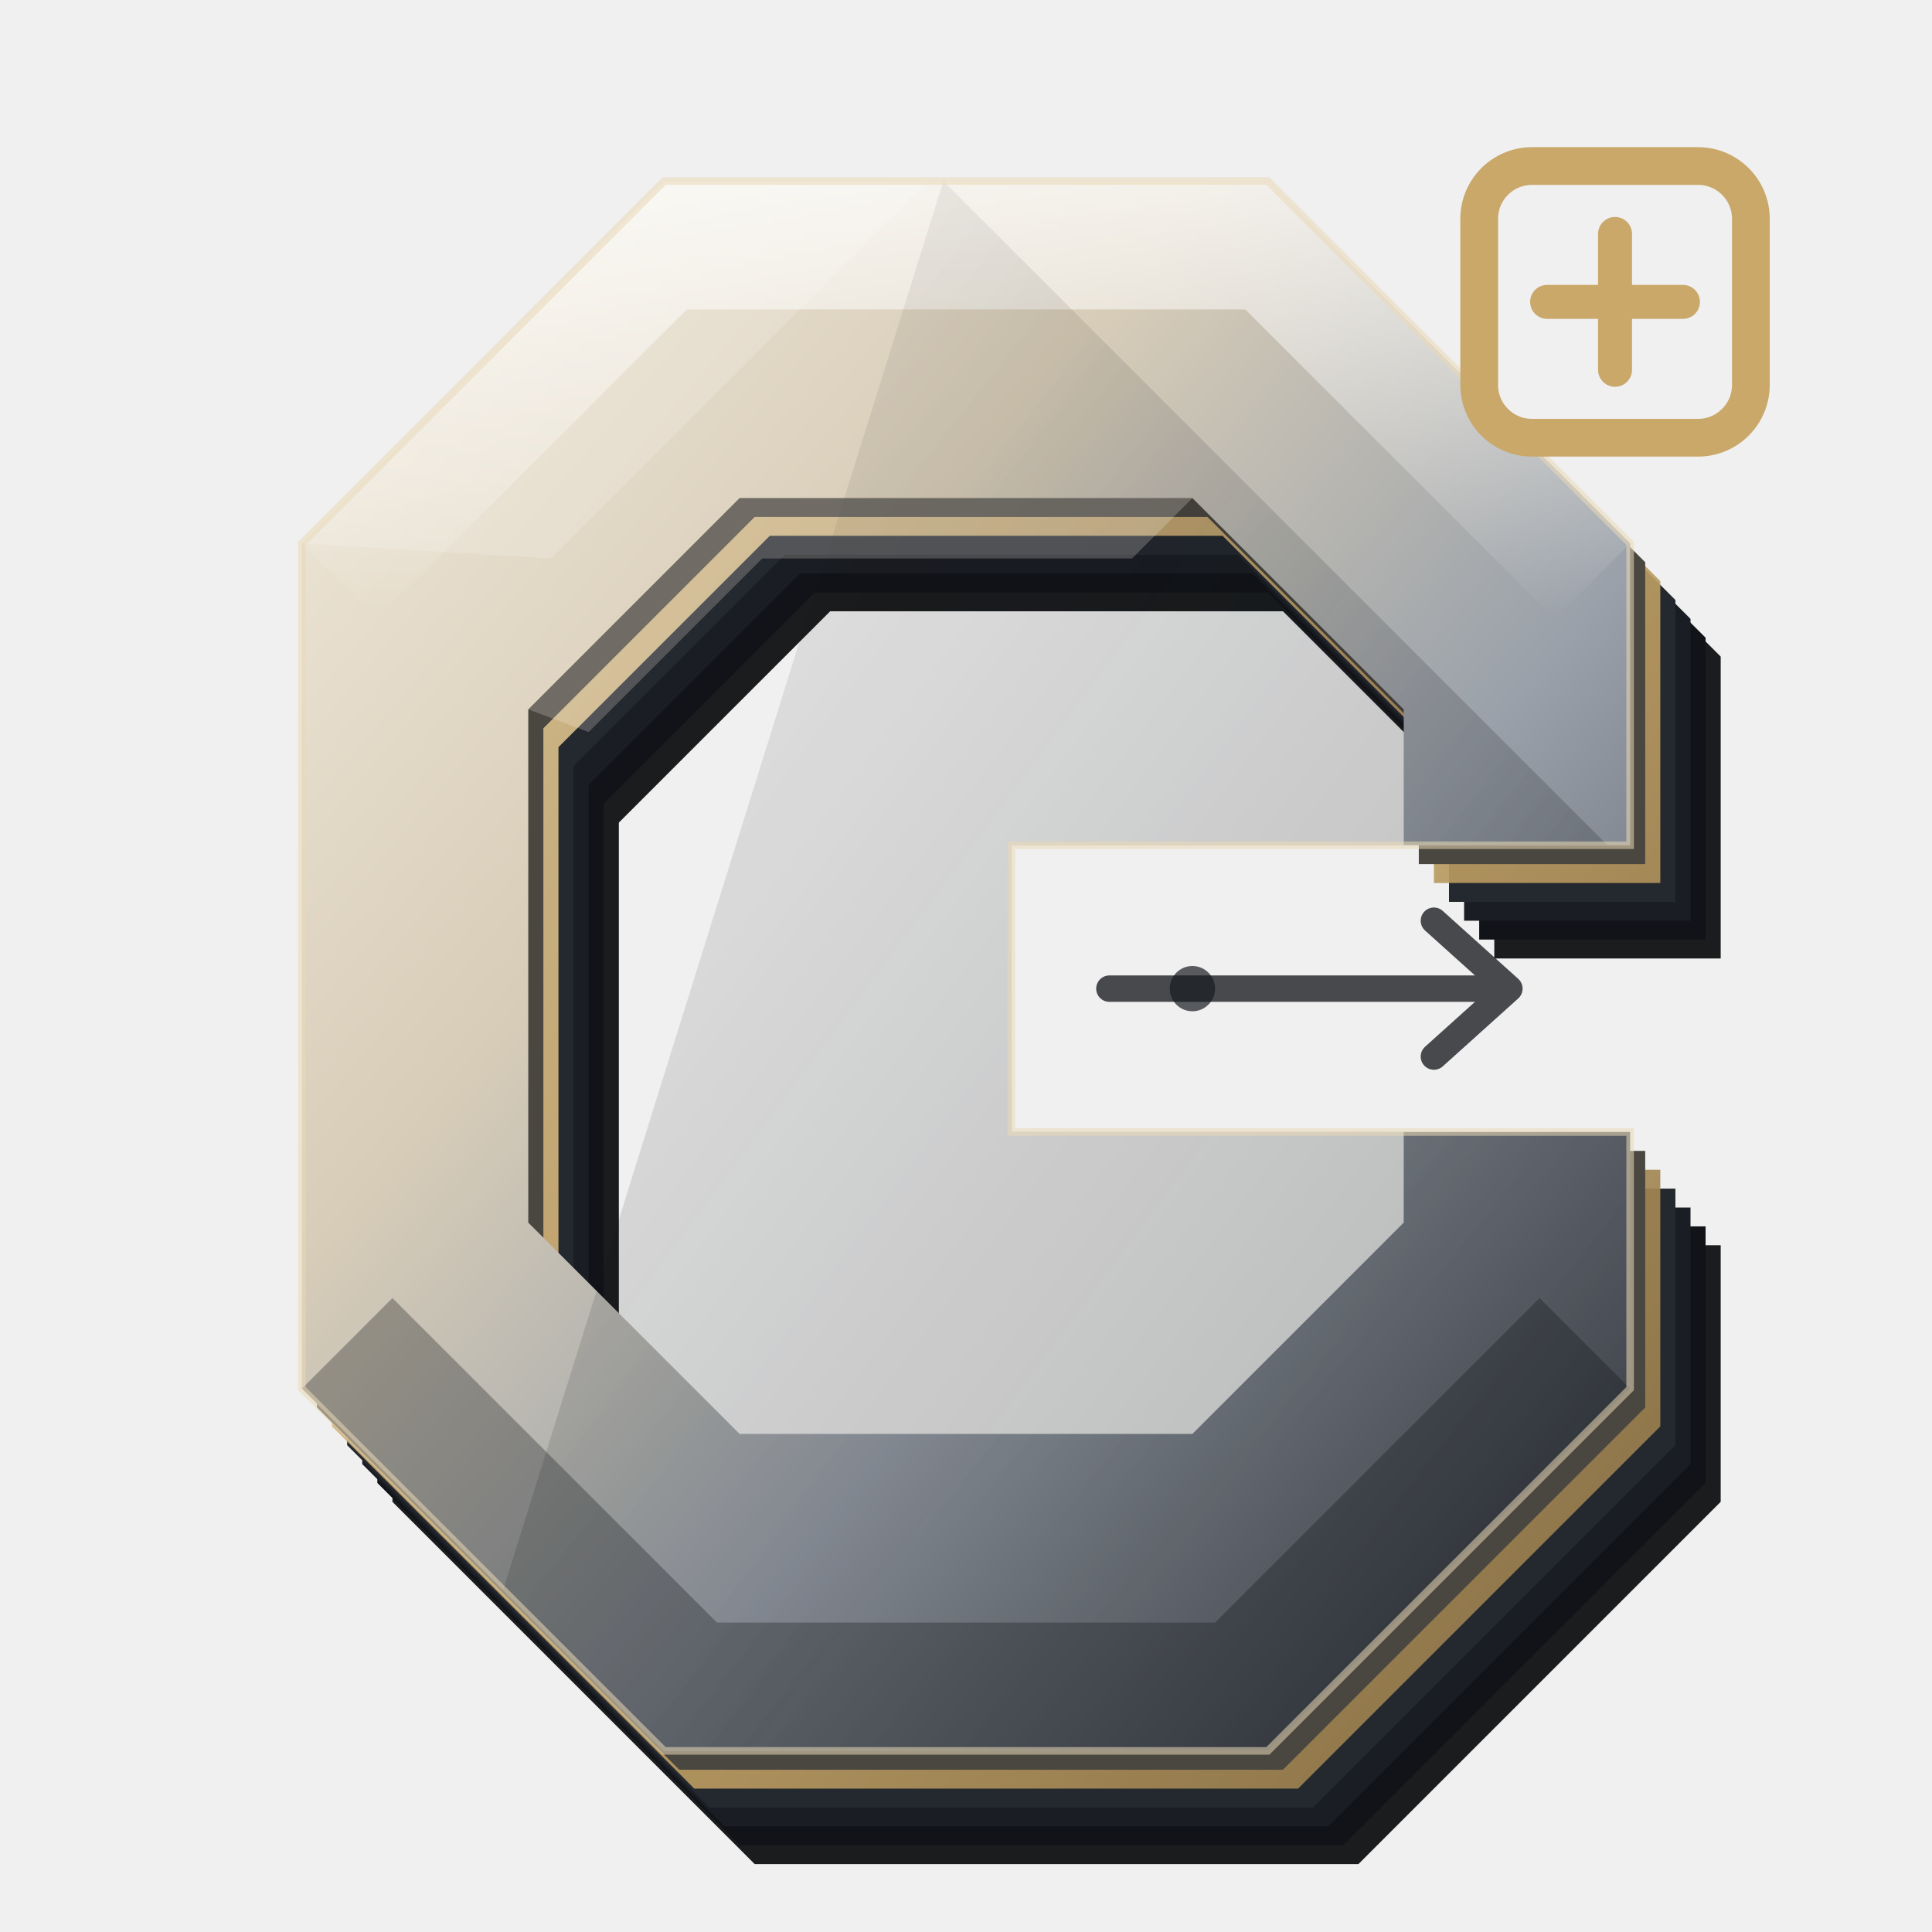
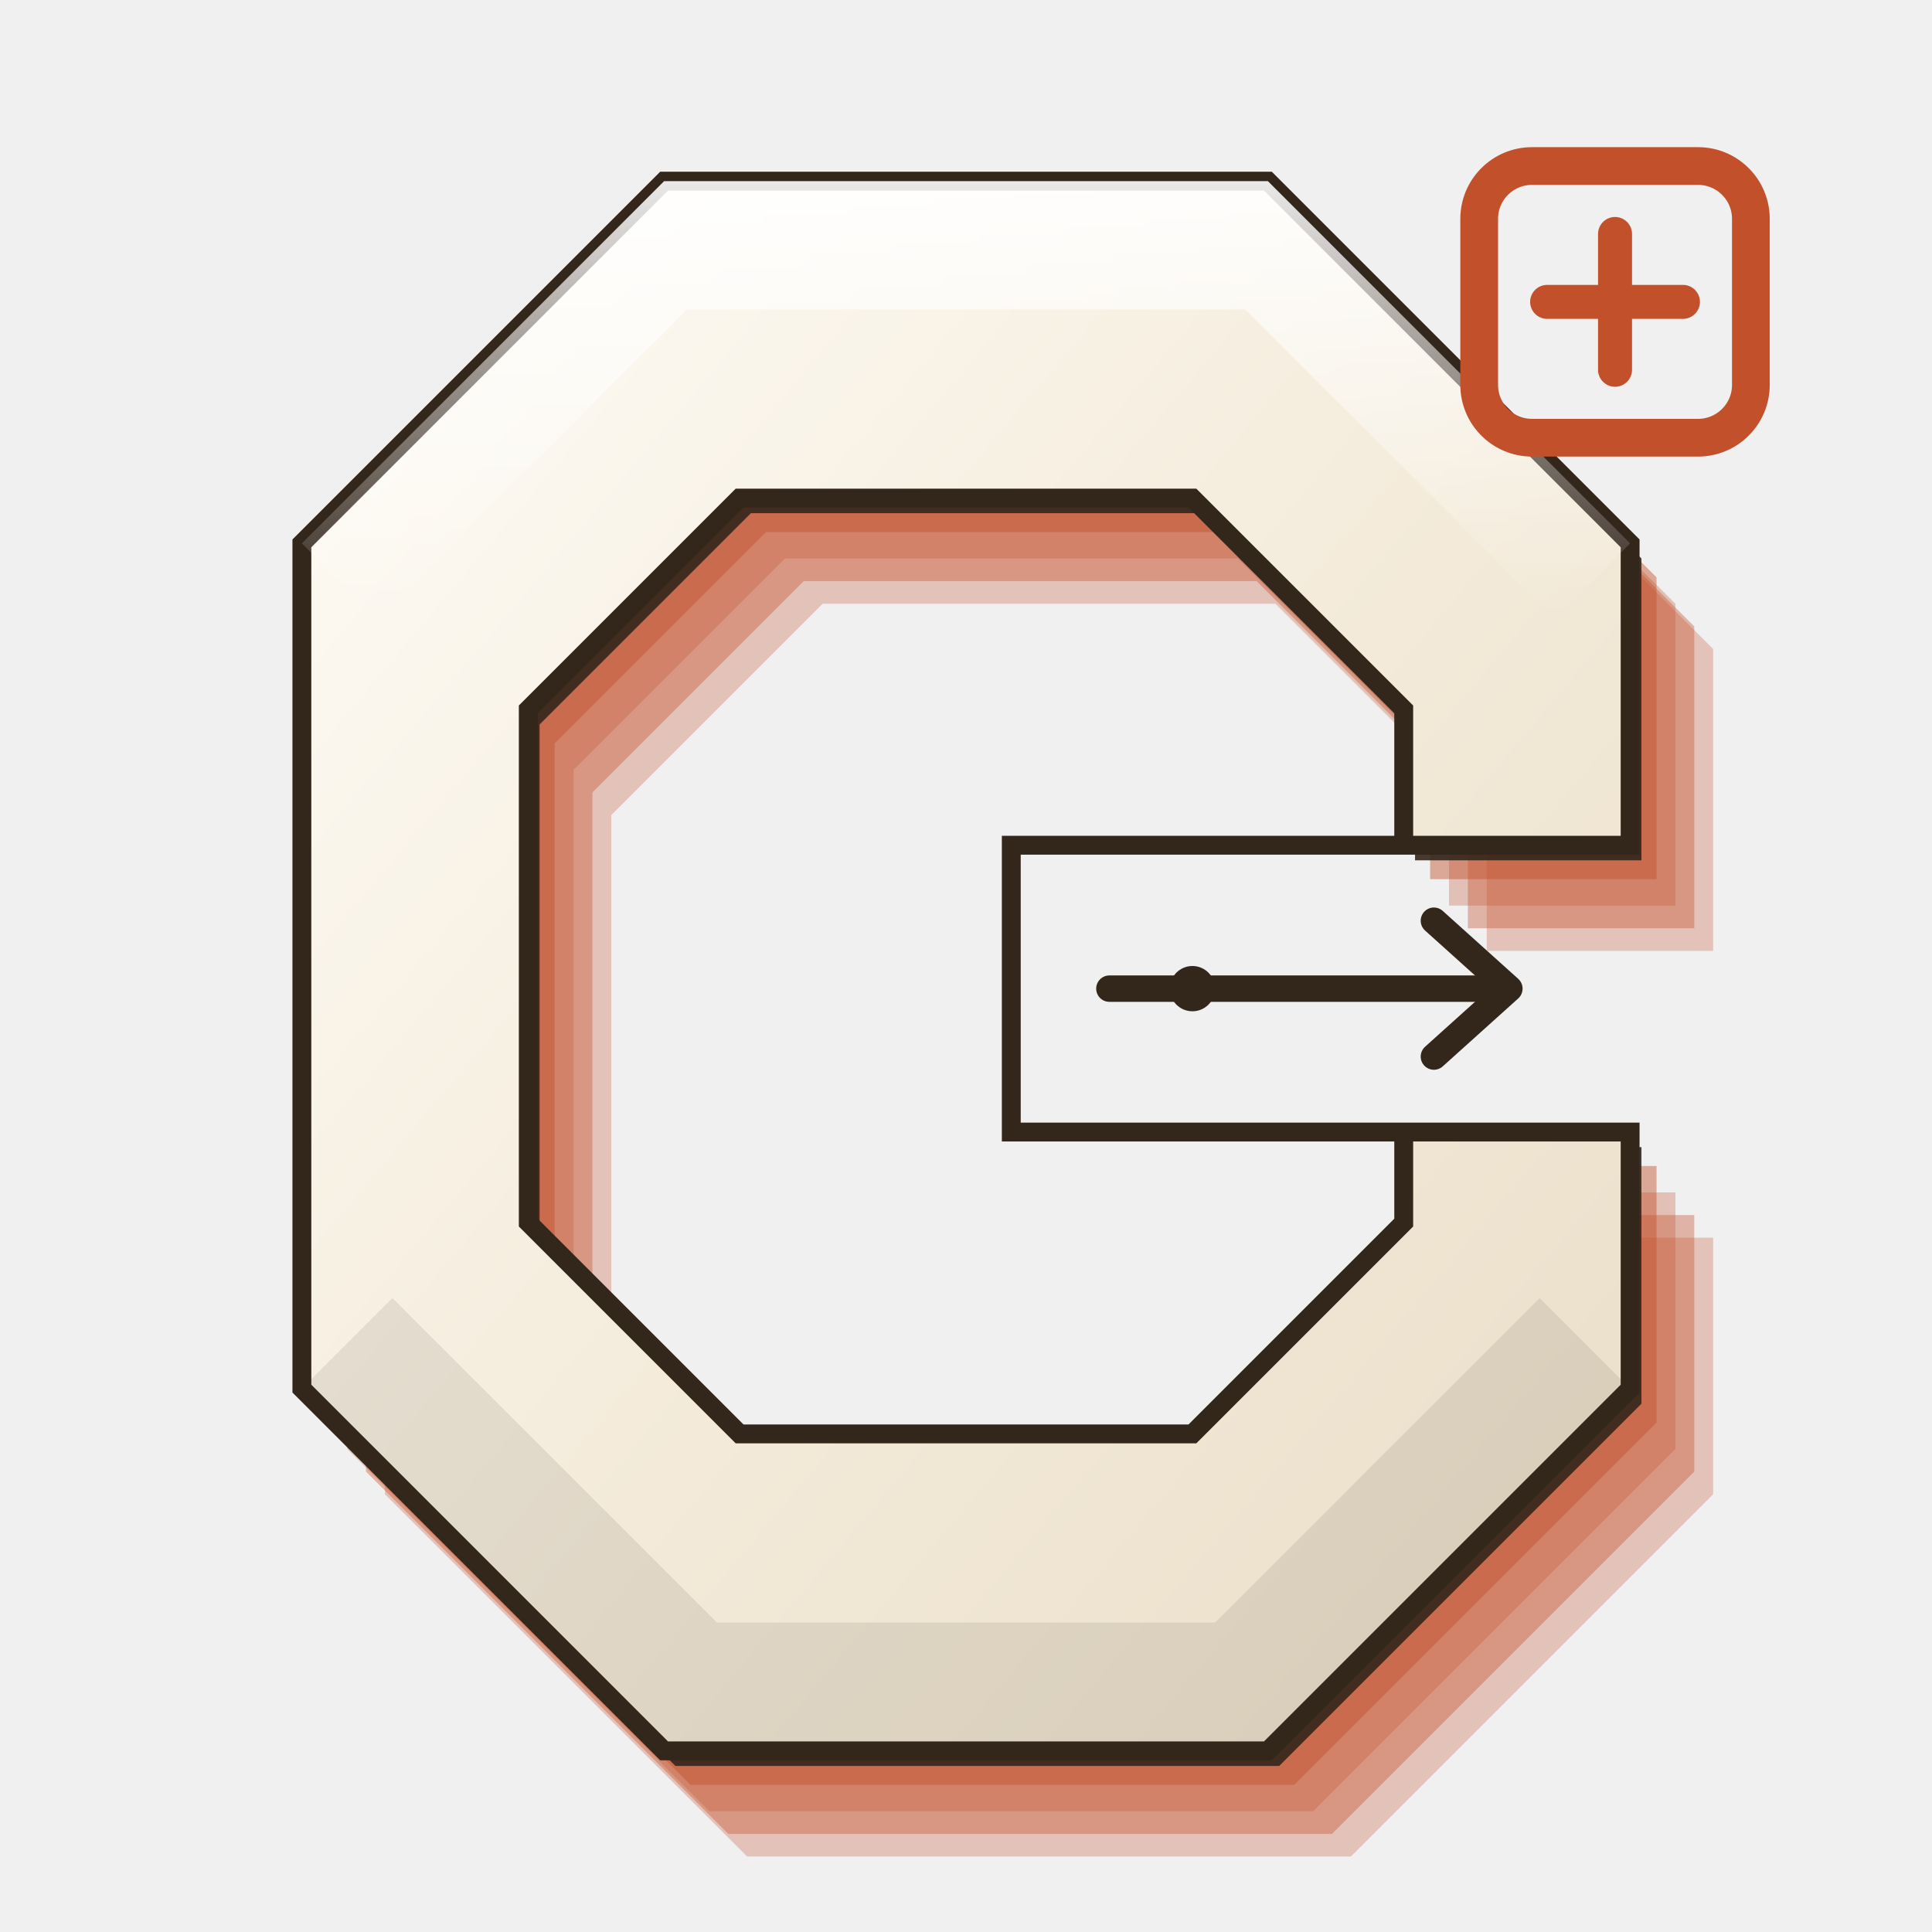
- <svg xmlns="http://www.w3.org/2000/svg" viewBox="0 0 512 512" width="512" height="512" role="img" aria-label="GOWAYY G symbol, dimensional champagne and graphite">
+ <svg xmlns="http://www.w3.org/2000/svg" viewBox="0 0 512 512" width="512" height="512" role="img" aria-label="GOWAYY G symbol, layered 2.5D in espresso ink and honey gold on light">
  <defs>
    <linearGradient id="face" x1="0" y1="0" x2="1" y2="1">
-       <stop offset="0" stop-color="#F3ECDF" />
-       <stop offset="0.34" stop-color="#D8CDB8" />
-       <stop offset="0.62" stop-color="#9AA1AA" />
-       <stop offset="1" stop-color="#3B4049" />
-     </linearGradient>
-     <linearGradient id="metal" x1="0" y1="0" x2="1" y2="1">
-       <stop offset="0" stop-color="#E7D3A9" />
-       <stop offset="0.5" stop-color="#C9A86A" />
-       <stop offset="1" stop-color="#8B7245" />
+       <stop offset="0" stop-color="#FFFDF8" />
+       <stop offset="0.55" stop-color="#F3EAD9" />
+       <stop offset="1" stop-color="#E9DDC7" />
    </linearGradient>
    <linearGradient id="bevel" x1="0" y1="0" x2="0" y2="1">
-       <stop offset="0" stop-color="#FFFFFF" stop-opacity="0.72" />
+       <stop offset="0" stop-color="#FFFFFF" stop-opacity="0.9" />
      <stop offset="1" stop-color="#FFFFFF" stop-opacity="0" />
-     </linearGradient>
-     <linearGradient id="shade" x1="0" y1="0" x2="1" y2="1">
-       <stop offset="0" stop-color="#0B0D10" stop-opacity="0" />
-       <stop offset="1" stop-color="#0B0D10" stop-opacity="0.8" />
    </linearGradient>
    <clipPath id="gclip">
      <path fill-rule="evenodd" d="M176 48 H336 L432 144 V224 H268 V300 H432 V368 L336 464 H176 L80 368 V144 Z M196 132 H316 L372 188 V224 H268 V300 H372 V324 L316 380 H196 L140 324 V188 Z" />
    </clipPath>
  </defs>
  <g>
-     <path fill="#080A0C" fill-rule="evenodd" transform="translate(24 30)" opacity="0.92" d="M176 48 H336 L432 144 V224 H268 V300 H432 V368 L336 464 H176 L80 368 V144 Z M196 132 H316 L372 188 V224 H268 V300 H372 V324 L316 380 H196 L140 324 V188 Z" />
-     <path fill="#111318" fill-rule="evenodd" transform="translate(20 25)" d="M176 48 H336 L432 144 V224 H268 V300 H432 V368 L336 464 H176 L80 368 V144 Z M196 132 H316 L372 188 V224 H268 V300 H372 V324 L316 380 H196 L140 324 V188 Z" />
-     <path fill="#1A1D23" fill-rule="evenodd" transform="translate(16 20)" d="M176 48 H336 L432 144 V224 H268 V300 H432 V368 L336 464 H176 L80 368 V144 Z M196 132 H316 L372 188 V224 H268 V300 H372 V324 L316 380 H196 L140 324 V188 Z" />
-     <path fill="#24282F" fill-rule="evenodd" transform="translate(12 15)" d="M176 48 H336 L432 144 V224 H268 V300 H432 V368 L336 464 H176 L80 368 V144 Z M196 132 H316 L372 188 V224 H268 V300 H372 V324 L316 380 H196 L140 324 V188 Z" />
-     <path fill="url(#metal)" fill-rule="evenodd" transform="translate(8 10)" opacity="0.92" d="M176 48 H336 L432 144 V224 H268 V300 H432 V368 L336 464 H176 L80 368 V144 Z M196 132 H316 L372 188 V224 H268 V300 H372 V324 L316 380 H196 L140 324 V188 Z" />
-     <path fill="#4A4640" fill-rule="evenodd" transform="translate(4 5)" d="M176 48 H336 L432 144 V224 H268 V300 H432 V368 L336 464 H176 L80 368 V144 Z M196 132 H316 L372 188 V224 H268 V300 H372 V324 L316 380 H196 L140 324 V188 Z" />
+     <path fill="#C2502A" fill-rule="evenodd" transform="translate(22 28)" opacity="0.28" d="M176 48 H336 L432 144 V224 H268 V300 H432 V368 L336 464 H176 L80 368 V144 Z M196 132 H316 L372 188 V224 H268 V300 H372 V324 L316 380 H196 L140 324 V188 Z" />
+     <path fill="#C2502A" fill-rule="evenodd" transform="translate(17 22)" opacity="0.38" d="M176 48 H336 L432 144 V224 H268 V300 H432 V368 L336 464 H176 L80 368 V144 Z M196 132 H316 L372 188 V224 H268 V300 H372 V324 L316 380 H196 L140 324 V188 Z" />
+     <path fill="#C2502A" fill-rule="evenodd" transform="translate(12 16)" opacity="0.30" d="M176 48 H336 L432 144 V224 H268 V300 H432 V368 L336 464 H176 L80 368 V144 Z M196 132 H316 L372 188 V224 H268 V300 H372 V324 L316 380 H196 L140 324 V188 Z" />
+     <path fill="#C2502A" fill-rule="evenodd" transform="translate(7 9)" opacity="0.45" d="M176 48 H336 L432 144 V224 H268 V300 H432 V368 L336 464 H176 L80 368 V144 Z M196 132 H316 L372 188 V224 H268 V300 H372 V324 L316 380 H196 L140 324 V188 Z" />
+     <path fill="#33261B" fill-rule="evenodd" transform="translate(3 4)" opacity="0.9" d="M176 48 H336 L432 144 V224 H268 V300 H432 V368 L336 464 H176 L80 368 V144 Z M196 132 H316 L372 188 V224 H268 V300 H372 V324 L316 380 H196 L140 324 V188 Z" />
  </g>
-   <path fill="url(#face)" fill-rule="evenodd" d="M176 48 H336 L432 144 V224 H268 V300 H432 V368 L336 464 H176 L80 368 V144 Z M196 132 H316 L372 188 V224 H268 V300 H372 V324 L316 380 H196 L140 324 V188 Z" />
+   <path fill="url(#face)" fill-rule="evenodd" stroke="#33261B" stroke-width="5" d="M176 48 H336 L432 144 V224 H268 V300 H432 V368 L336 464 H176 L80 368 V144 Z M196 132 H316 L372 188 V224 H268 V300 H372 V324 L316 380 H196 L140 324 V188 Z" />
  <g clip-path="url(#gclip)">
    <path fill="url(#bevel)" d="M80 144 L176 48 L336 48 L432 144 L412 164 L330 82 L182 82 L100 164 Z" />
-     <path fill="#FFFFFF" opacity="0.16" d="M80 144 L176 48 L246 48 L146 148 Z" />
-     <path fill="#0B0D10" opacity="0.30" d="M432 368 L336 464 L176 464 L80 368 L104 344 L190 430 L322 430 L408 344 Z" />
-     <path fill="url(#shade)" d="M250 48 L432 230 L432 368 L336 464 L120 464 Z" opacity="0.36" />
-     <path fill="#F7F2E8" opacity="0.22" d="M140 188 L196 132 L316 132 L300 148 L202 148 L156 194 Z" />
-     <path fill="#C9A86A" opacity="0.85" d="M268 224 H432 V300 H268 Z" />
-     <path fill="#E7D3A9" opacity="0.55" d="M268 224 H432 V240 H268 Z" />
-     <path fill="#6B5636" opacity="0.55" d="M268 288 H432 V300 H268 Z" />
+     <path fill="#33261B" opacity="0.10" d="M432 368 L336 464 L176 464 L80 368 L104 344 L190 430 L322 430 L408 344 Z" />
+     <path fill="#C2502A" d="M268 224 H432 V300 H268 Z" />
+     <path fill="#C2502A" d="M268 224 H432 V240 H268 Z" />
+     <path fill="#C2502A" d="M268 288 H432 V300 H268 Z" />
  </g>
-   <g fill="none" stroke="#17191E" stroke-width="7" stroke-linecap="round" stroke-linejoin="round" opacity="0.78">
+   <g fill="none" stroke="#33261B" stroke-width="7" stroke-linecap="round" stroke-linejoin="round">
    <path d="M294 262 H398" />
    <path d="M380 244 L400 262 L380 280" />
  </g>
-   <circle cx="316" cy="262" r="6" fill="#17191E" opacity="0.7" />
-   <path fill="none" stroke="#E8D8B6" stroke-opacity="0.55" stroke-width="2" fill-rule="evenodd" d="M176 48 H336 L432 144 V224 H268 V300 H432 V368 L336 464 H176 L80 368 V144 Z" />
+   <circle cx="316" cy="262" r="6" fill="#33261B" />
  <g>
-     <rect x="392" y="44" width="72" height="72" rx="14" fill="none" stroke="#C9A86A" stroke-width="10" />
-     <path d="M410 80 H446 M428 62 V98" stroke="#C9A86A" stroke-width="9" stroke-linecap="round" />
+     <rect x="392" y="44" width="72" height="72" rx="14" fill="none" stroke="#C2502A" stroke-width="10" />
+     <path d="M410 80 H446 M428 62 V98" stroke="#C2502A" stroke-width="9" stroke-linecap="round" />
  </g>
</svg>
